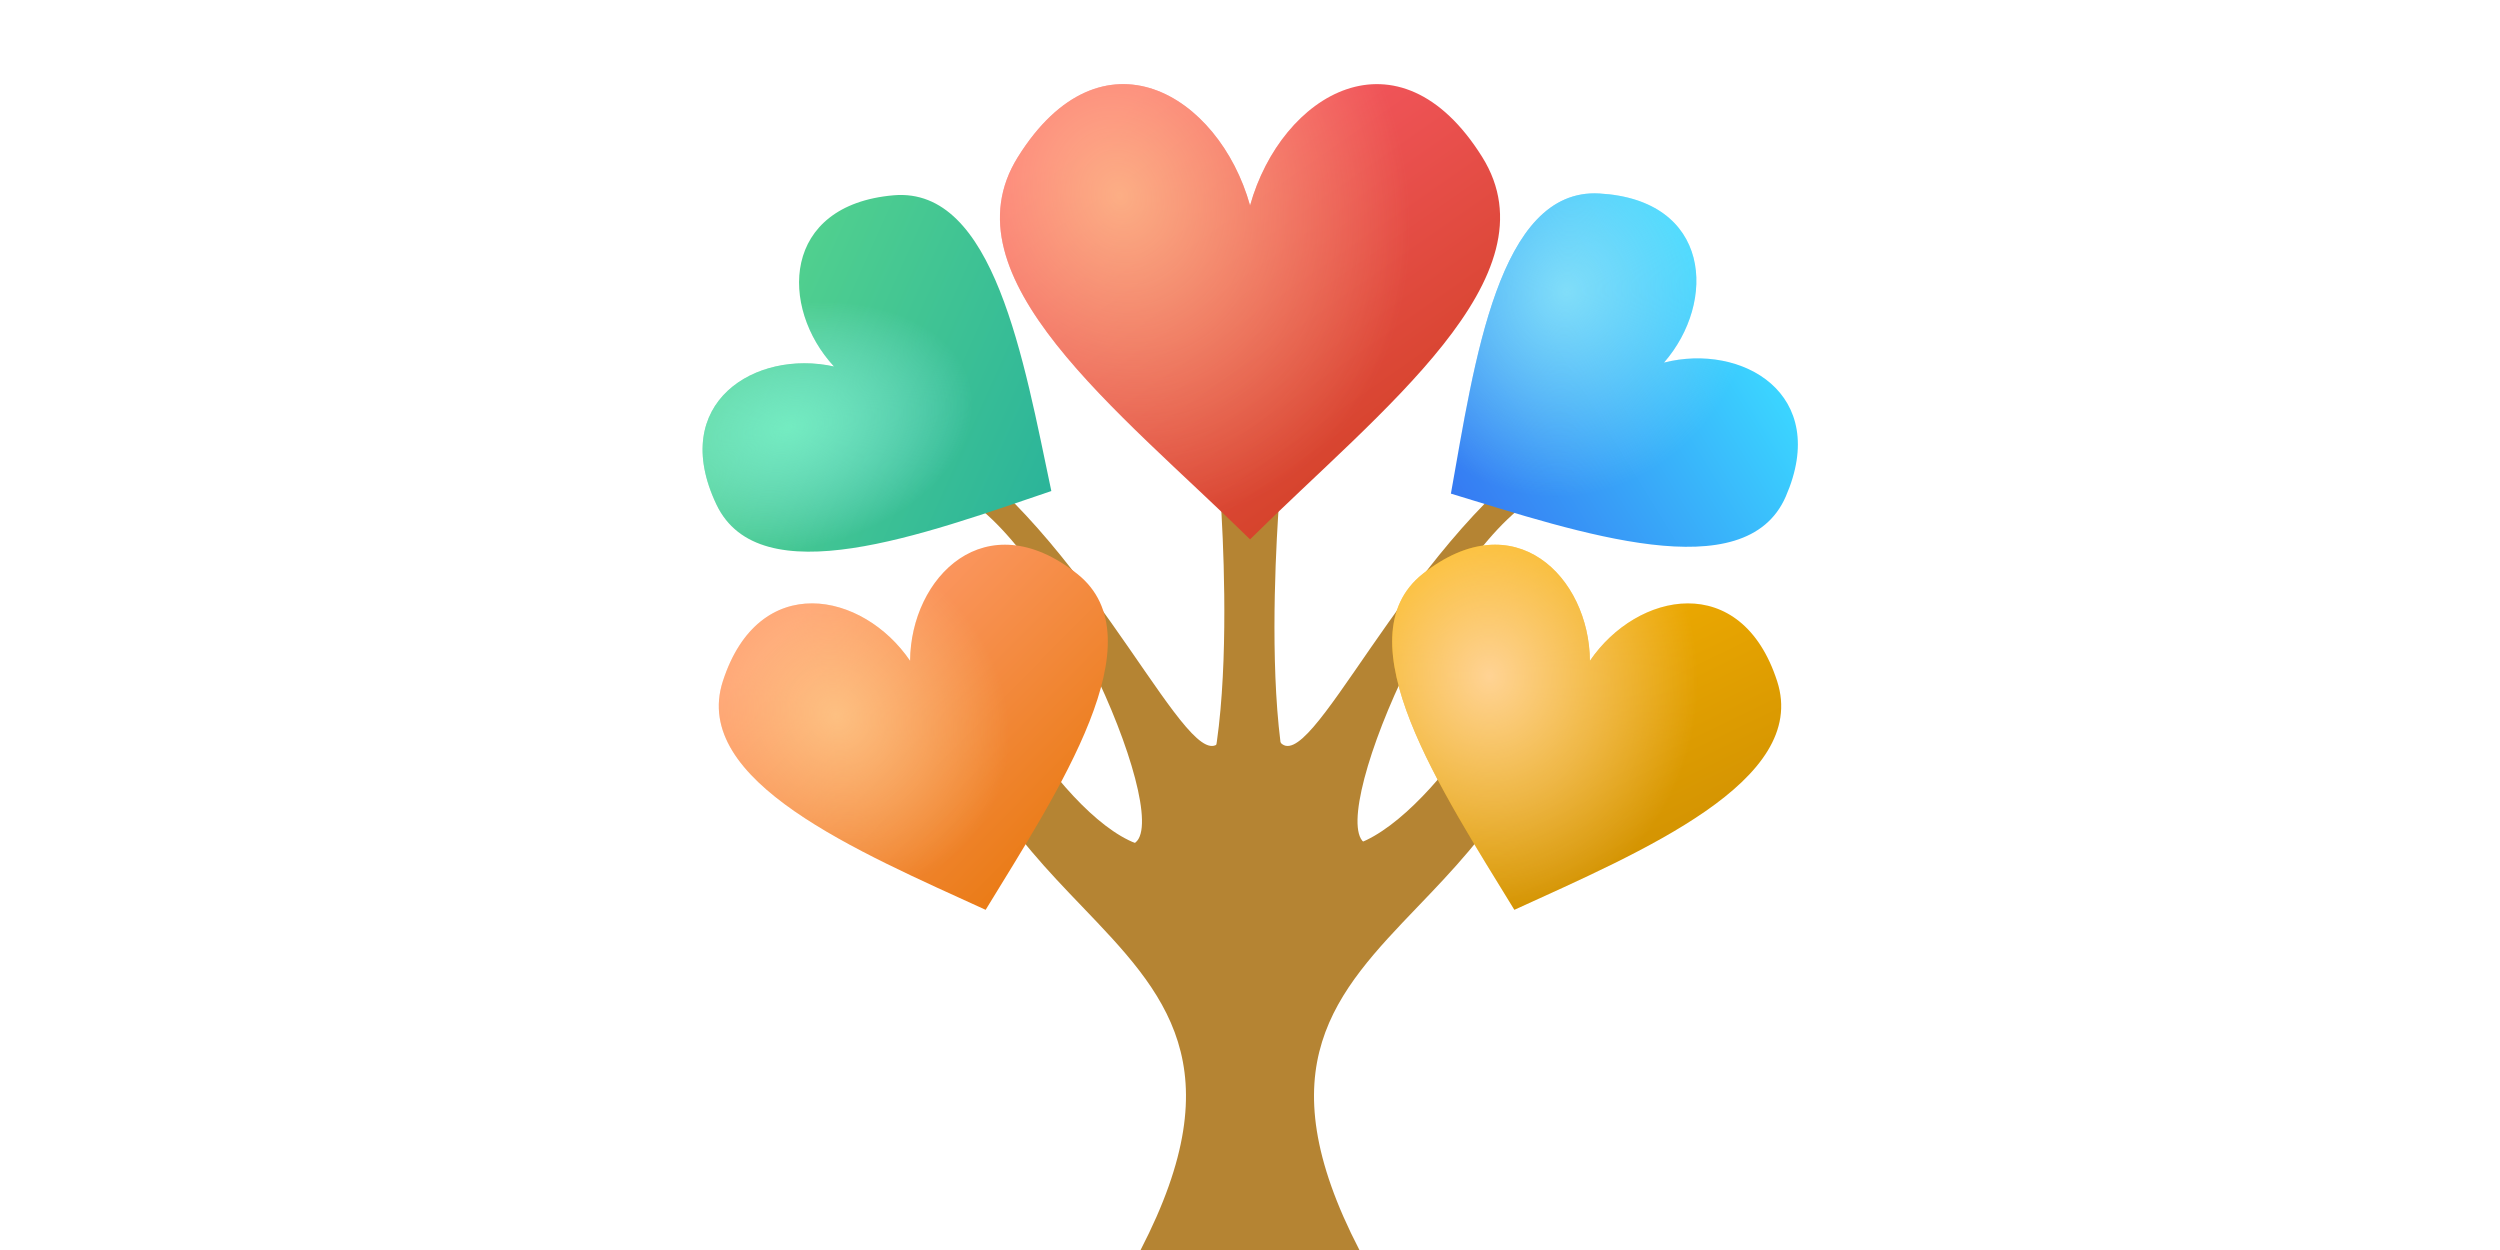
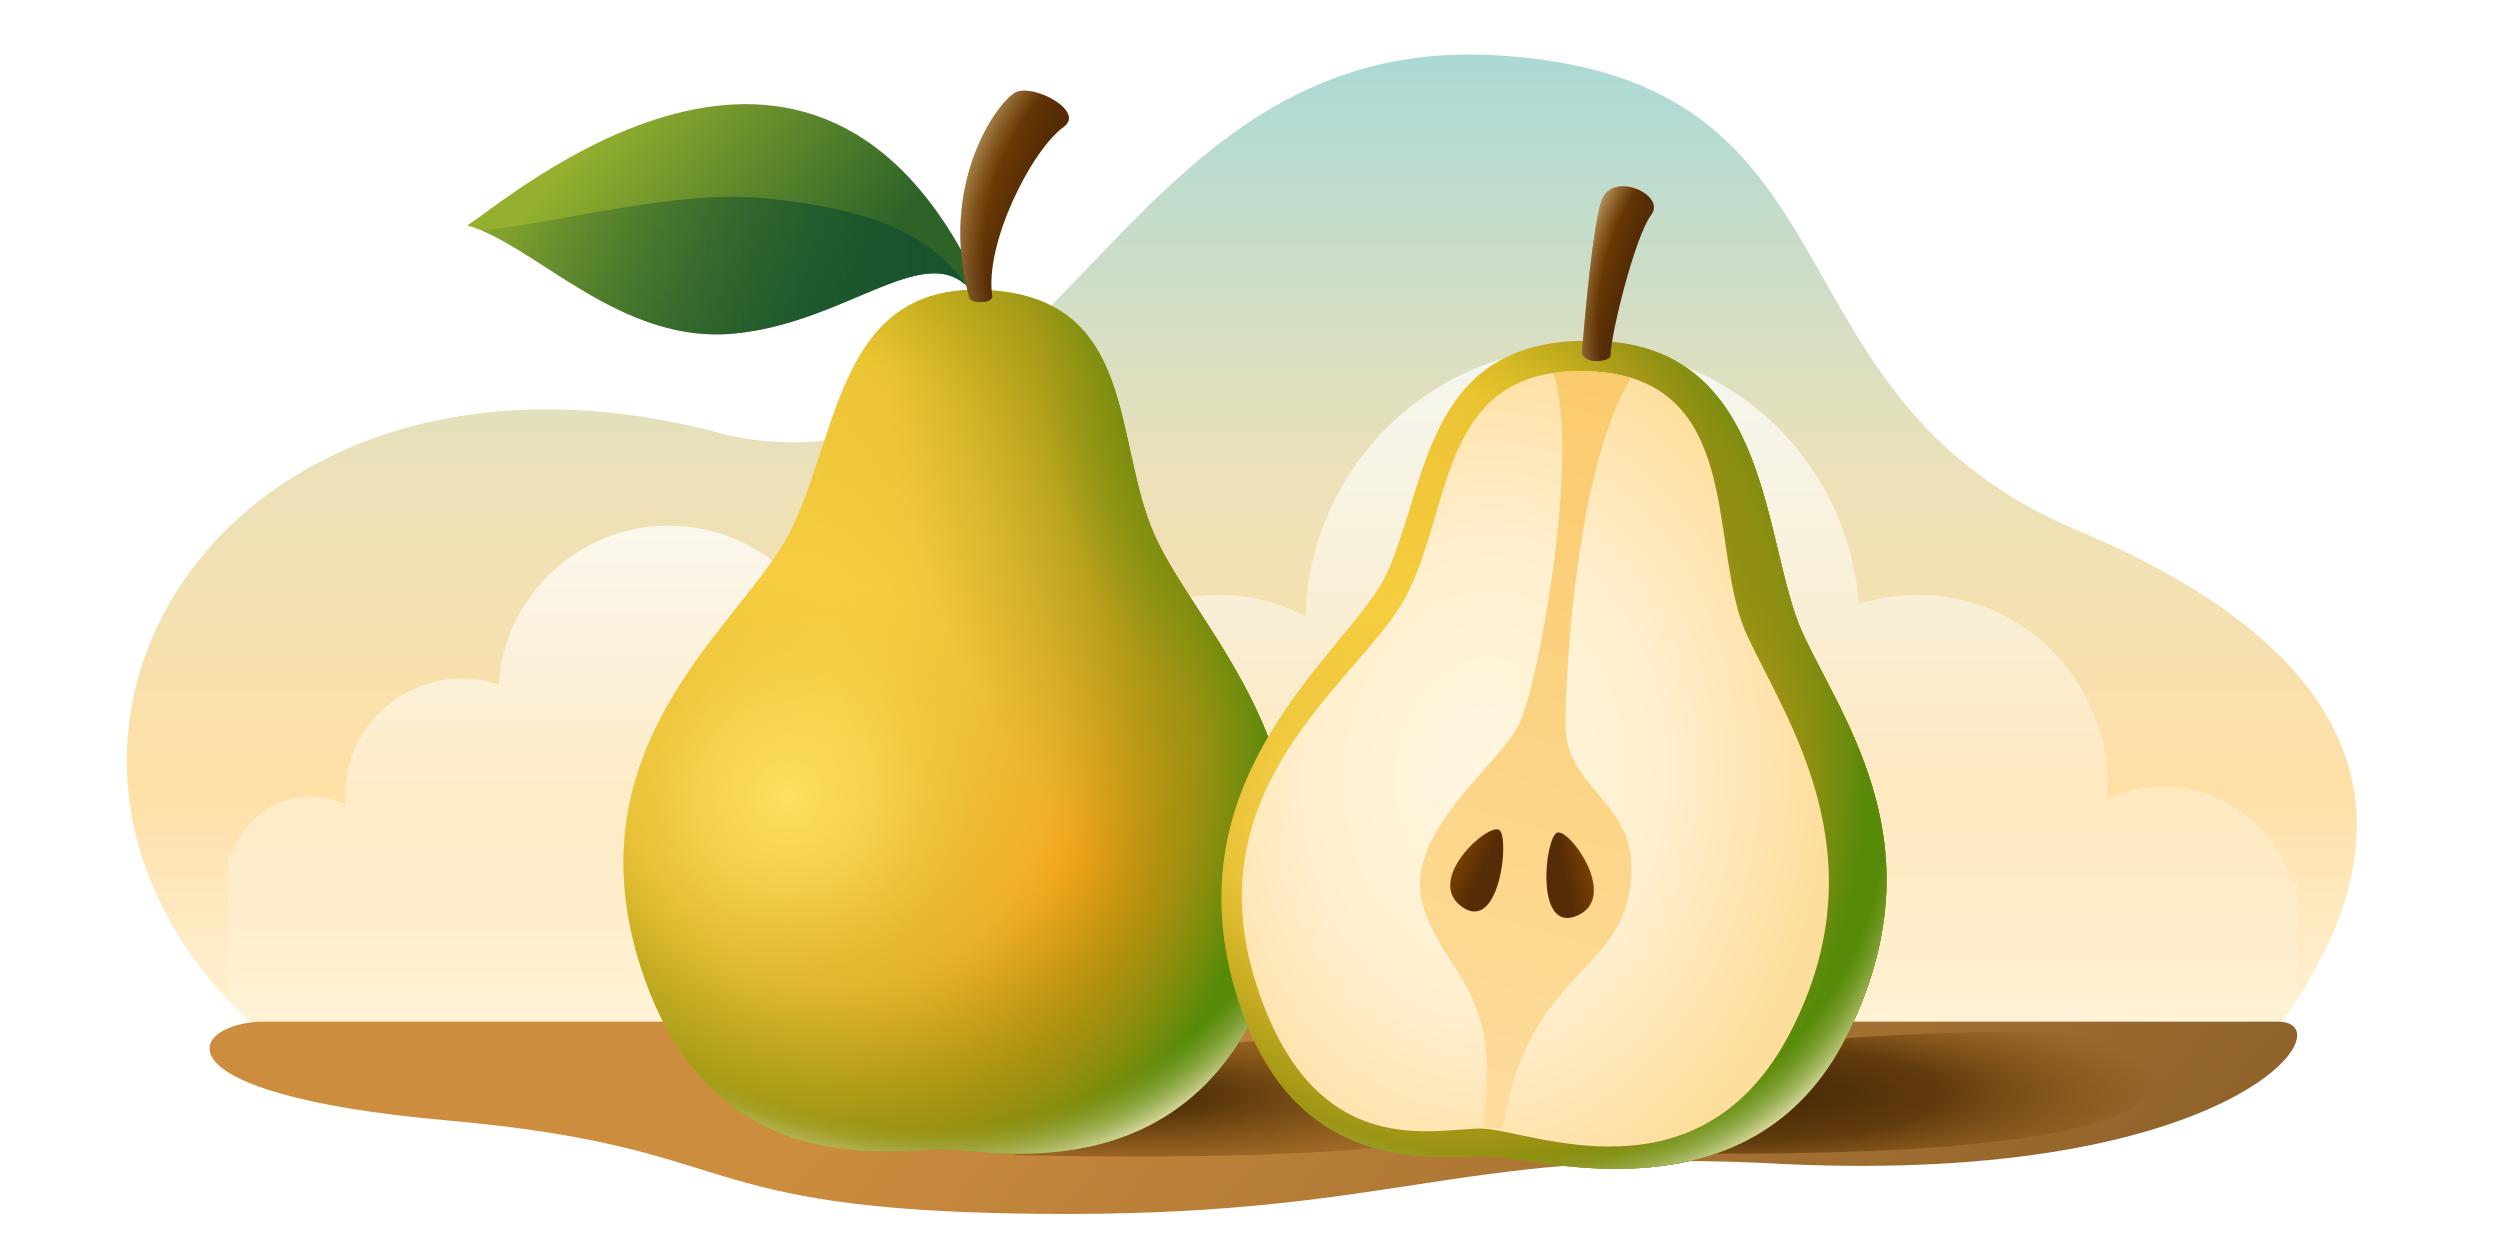
<svg xmlns="http://www.w3.org/2000/svg" viewBox="0 0 240 120" fill="none">
-   <path d="M103.871 87.015C97.416 80.283 90.212 72.77 90.212 58.186H92.623C94 65.51 104.926 82.501 111.813 81.33C119.85 79.962 117.073 46.442 117.073 46.442H122.927C122.927 46.442 119.911 80.012 127.654 81.33C134.541 82.501 145.999 65.51 147.377 58.186H149.787C149.787 72.77 142.583 80.283 136.129 87.015C128.191 95.293 121.387 102.389 130.503 120H109.496C118.613 102.389 111.808 95.293 103.871 87.015Z" fill="#B58433" />
-   <path d="M91.494 47.163C101.302 51.635 113.129 79.76 108.658 81.058C112.263 84.038 119.908 83.019 117.6 70.096C115.523 77.481 107.215 56.106 93.658 44.856L91.494 47.163Z" fill="#B58433" />
-   <path d="M148.458 47.163C138.651 51.635 126.824 79.76 131.295 81.058C127.689 84.038 120.045 83.019 122.353 70.096C124.43 77.481 132.737 56.106 146.295 44.856L148.458 47.163Z" fill="#B58433" />
-   <path d="M120.006 19.725C117.004 9.02 105.743 2.243 97.722 15.067C90.518 26.587 107.38 39.387 120.006 51.779C132.51 39.387 149.493 26.587 142.289 15.067C134.269 2.243 123.007 9.02 120.006 19.725Z" fill="url(#paint0_linear_8174_2034)" />
-   <path d="M120.006 19.725C117.004 9.02 105.743 2.243 97.722 15.067C90.518 26.587 107.38 39.387 120.006 51.779C132.51 39.387 149.493 26.587 142.289 15.067C134.269 2.243 123.007 9.02 120.006 19.725Z" fill="url(#paint1_radial_8174_2034)" />
-   <path d="M152.631 63.442C157.153 56.783 167.16 54.734 170.608 65.402C173.705 74.984 157.597 81.755 145.379 87.344C138.418 75.936 128.696 61.328 136.596 55.082C145.39 48.129 152.571 55.393 152.631 63.442Z" fill="url(#paint2_linear_8174_2034)" />
-   <path d="M152.631 63.442C157.153 56.783 167.16 54.734 170.608 65.402C173.705 74.984 157.597 81.755 145.379 87.344C138.418 75.936 128.696 61.328 136.596 55.082C145.39 48.129 152.571 55.393 152.631 63.442Z" fill="url(#paint3_radial_8174_2034)" />
-   <path d="M80.072 35.187C72.51 33.508 64.149 38.679 68.775 48.426C72.931 57.181 88.681 51.291 100.928 47.14C98.272 34.556 95.439 17.908 85.784 18.748C75.036 19.683 74.8 29.511 80.072 35.187Z" fill="url(#paint4_linear_8174_2034)" />
-   <path d="M80.072 35.187C72.51 33.508 64.149 38.679 68.775 48.426C72.931 57.181 88.681 51.291 100.928 47.14C98.272 34.556 95.439 17.908 85.784 18.748C75.036 19.683 74.8 29.511 80.072 35.187Z" fill="url(#paint5_radial_8174_2034)" />
-   <path d="M159.741 34.81C167.24 32.901 175.747 37.806 171.428 47.68C167.549 56.55 151.642 51.154 139.287 47.388C141.55 34.742 143.865 18.033 153.531 18.574C164.291 19.176 164.829 28.98 159.741 34.81Z" fill="url(#paint6_linear_8174_2034)" />
-   <path d="M159.741 34.81C167.24 32.901 175.747 37.806 171.428 47.68C167.549 56.55 151.642 51.154 139.287 47.388C141.55 34.742 143.865 18.033 153.531 18.574C164.291 19.176 164.829 28.98 159.741 34.81Z" fill="url(#paint7_radial_8174_2034)" />
-   <path d="M87.369 63.442C82.847 56.783 72.84 54.734 69.392 65.402C66.295 74.984 82.403 81.755 94.621 87.344C101.582 75.936 111.304 61.328 103.404 55.082C94.61 48.129 87.429 55.393 87.369 63.442Z" fill="url(#paint8_linear_8174_2034)" />
-   <path d="M87.369 63.442C82.847 56.783 72.84 54.734 69.392 65.402C66.295 74.984 82.403 81.755 94.621 87.344C101.582 75.936 111.304 61.328 103.404 55.082C94.61 48.129 87.429 55.393 87.369 63.442Z" fill="url(#paint9_radial_8174_2034)" />
+   <path d="M69.877 41.784C21.379 28.367 -5.422 72.374 25.208 99.208L218.246 99.209C231.328 81.767 230.561 64.004 199.421 50.908C168.28 37.813 179.957 7.169 143.265 5.29C106.573 3.411 101.785 48.492 69.877 41.784Z" fill="url(#paint0_linear_10114_1030)" />
+   <path d="M151.913 33.304C165.968 33.305 177.47 44.205 178.443 58.012C180.229 57.427 182.136 57.106 184.117 57.106C194.171 57.106 202.322 65.258 202.322 75.311C202.322 75.787 202.295 76.259 202.259 76.726C203.91 75.953 205.747 75.509 207.69 75.509C213.46 75.509 218.337 79.316 219.954 84.555L220.527 84.699V102.097H98.764V74.842L98.773 74.838C99.024 65.003 107.074 57.106 116.969 57.106C119.982 57.107 122.823 57.843 125.325 59.139C125.732 44.802 137.477 33.304 151.913 33.304Z" fill="url(#paint1_linear_10114_1030)" />
+   <path d="M64.201 50.467C55.536 50.467 48.45 57.189 47.853 65.701C46.751 65.339 45.575 65.138 44.351 65.138C38.155 65.138 33.134 70.161 33.133 76.356C33.133 76.65 33.156 76.942 33.178 77.231C32.158 76.752 31.021 76.478 29.82 76.478C26.265 76.478 23.263 78.826 22.266 82.053L21.91 82.144V102.097H96.959V76.073L96.945 76.068C96.791 70.007 91.839 65.139 85.74 65.138C83.882 65.138 82.132 65.6 80.589 66.4C80.343 57.559 73.101 50.468 64.201 50.467Z" fill="url(#paint2_linear_10114_1030)" />
+   <path d="M169.038 111.635C214.188 114.271 225.592 98.078 218.654 98.078L25.384 98.078C18.182 98.078 13.99 104.994 42.98 107.566C71.97 110.139 65.345 116.159 99.504 116.528C133.662 116.897 139.334 110.318 169.038 111.635Z" fill="url(#paint3_linear_10114_1030)" />
+   <path d="M151.731 102.139C151.731 108.513 138.173 111.7 97.5 110.903L96.346 102.139C114.808 100.014 151.731 97.04 151.731 102.139Z" fill="url(#paint4_radial_10114_1030)" />
+   <path d="M75.216 52.212C80.603 43.125 79.779 27.198 94.519 27.837C109.26 28.476 106.789 42.26 110.829 51.346C114.869 60.433 128.598 72.531 122.5 92.164C115.468 114.808 95.417 110.481 90.778 110.337C86.139 110.193 67.928 114.14 61.3 92.164C55.166 71.827 70.252 60.583 75.216 52.212Z" fill="url(#paint5_linear_10114_1030)" />
+   <path d="M75.216 52.212C80.603 43.125 79.779 27.198 94.519 27.837C109.26 28.476 106.789 42.26 110.829 51.346C114.869 60.433 128.598 72.531 122.5 92.164C115.468 114.808 95.417 110.481 90.778 110.337C86.139 110.193 67.928 114.14 61.3 92.164C55.166 71.827 70.252 60.583 75.216 52.212Z" fill="url(#paint6_radial_10114_1030)" />
+   <path d="M75.216 52.212C80.603 43.125 79.779 27.198 94.519 27.837C109.26 28.476 106.789 42.26 110.829 51.346C114.869 60.433 128.598 72.531 122.5 92.164C115.468 114.808 95.417 110.481 90.778 110.337C86.139 110.193 67.928 114.14 61.3 92.164C55.166 71.827 70.252 60.583 75.216 52.212Z" fill="url(#paint7_radial_10114_1030)" />
+   <path d="M75.216 52.212C80.603 43.125 79.779 27.198 94.519 27.837C109.26 28.476 106.789 42.26 110.829 51.346C114.869 60.433 128.598 72.531 122.5 92.164C115.468 114.808 95.417 110.481 90.778 110.337C86.139 110.193 67.928 114.14 61.3 92.164C55.166 71.827 70.252 60.583 75.216 52.212Z" fill="url(#paint8_radial_10114_1030)" />
+   <path d="M75.216 52.212C80.603 43.125 79.779 27.198 94.519 27.837C109.26 28.476 106.789 42.26 110.829 51.346C114.869 60.433 128.598 72.531 122.5 92.164C115.468 114.808 95.417 110.481 90.778 110.337C86.139 110.193 67.928 114.14 61.3 92.164C55.166 71.827 70.252 60.583 75.216 52.212Z" fill="url(#paint9_radial_10114_1030)" />
+   <path d="M75.216 52.212C80.603 43.125 79.779 27.198 94.519 27.837C109.26 28.476 106.789 42.26 110.829 51.346C114.869 60.433 128.598 72.531 122.5 92.164C115.468 114.808 95.417 110.481 90.778 110.337C86.139 110.193 67.928 114.14 61.3 92.164C55.166 71.827 70.252 60.583 75.216 52.212Z" fill="url(#paint10_radial_10114_1030)" />
+   <path d="M75.216 52.212C80.603 43.125 79.779 27.198 94.519 27.837C109.26 28.476 106.789 42.26 110.829 51.346C114.869 60.433 128.598 72.531 122.5 92.164C115.468 114.808 95.417 110.481 90.778 110.337C86.139 110.193 67.928 114.14 61.3 92.164C55.166 71.827 70.252 60.583 75.216 52.212Z" fill="url(#paint11_radial_10114_1030)" />
+   <path d="M207.981 101.873C207.981 108.247 194.423 111.434 153.75 110.637L152.596 101.873C171.058 99.748 207.981 96.773 207.981 101.873Z" fill="url(#paint12_radial_10114_1030)" />
+   <path d="M44.856 21.634C48.317 19.615 78.245 -6.996 94.183 27.764L93.462 28.196C89.279 22.499 81.562 30.937 70.529 32.019C59.495 33.1 51.418 23.509 44.856 21.634Z" fill="url(#paint13_linear_10114_1030)" />
+   <path d="M46.239 22.13C54.569 21.25 64.874 18.2 73.486 19.038C82.737 19.94 89.235 22.193 92.731 27.381C88.411 23.415 80.952 30.997 70.529 32.019C60.259 33.026 52.549 24.788 46.239 22.13Z" fill="url(#paint14_linear_10114_1030)" />
+   <path d="M97.5 8.87C95.77 9.735 90.073 17.668 93.029 28.485C93.029 28.485 93.011 29.008 94.129 29.008C95.246 29.008 95.264 28.485 95.264 28.485C94.471 23.437 99.014 14.422 102.115 12.187C104.212 10.675 99.231 8.004 97.5 8.87Z" fill="url(#paint15_linear_10114_1030)" />
+   <path d="M97.5 8.87C95.77 9.735 90.073 17.668 93.029 28.485C93.029 28.485 93.011 29.008 94.129 29.008C95.246 29.008 95.264 28.485 95.264 28.485C94.471 23.437 99.014 14.422 102.115 12.187C104.212 10.675 99.231 8.004 97.5 8.87Z" fill="url(#paint16_radial_10114_1030)" />
+   <path d="M133.27 54.809C137.219 45.708 137.008 32.047 153.606 32.741C170.205 33.435 169.183 52.383 173.077 60.836C176.971 69.289 186.361 81.437 177.259 99.49C168.157 117.543 147.46 111.128 142.989 110.994C138.518 110.86 125.048 113.366 119.278 97.213C111.161 74.487 129.952 62.453 133.27 54.809Z" fill="url(#paint17_linear_10114_1030)" />
+   <path d="M133.27 54.809C137.219 45.708 137.008 32.047 153.606 32.741C170.205 33.435 169.183 52.383 173.077 60.836C176.971 69.289 186.361 81.437 177.259 99.49C168.157 117.543 147.46 111.128 142.989 110.994C138.518 110.86 125.048 113.366 119.278 97.213C111.161 74.487 129.952 62.453 133.27 54.809Z" fill="url(#paint18_radial_10114_1030)" />
+   <path d="M133.27 54.809C137.219 45.708 137.008 32.047 153.606 32.741C170.205 33.435 169.183 52.383 173.077 60.836C176.971 69.289 186.361 81.437 177.259 99.49C168.157 117.543 147.46 111.128 142.989 110.994C138.518 110.86 125.048 113.366 119.278 97.213C111.161 74.487 129.952 62.453 133.27 54.809Z" fill="url(#paint19_radial_10114_1030)" />
+   <path d="M133.27 54.809C137.219 45.708 137.008 32.047 153.606 32.741C170.205 33.435 169.183 52.383 173.077 60.836C176.971 69.289 186.361 81.437 177.259 99.49C168.157 117.543 147.46 111.128 142.989 110.994C138.518 110.86 125.048 113.366 119.278 97.213C111.161 74.487 129.952 62.453 133.27 54.809Z" fill="url(#paint20_radial_10114_1030)" />
+   <path d="M133.27 54.809C137.219 45.708 137.008 32.047 153.606 32.741C170.205 33.435 169.183 52.383 173.077 60.836C176.971 69.289 186.361 81.437 177.259 99.49C168.157 117.543 147.46 111.128 142.989 110.994C138.518 110.86 125.048 113.366 119.278 97.213C111.161 74.487 129.952 62.453 133.27 54.809Z" fill="url(#paint21_radial_10114_1030)" />
+   <path d="M133.27 54.809C137.219 45.708 137.008 32.047 153.606 32.741C170.205 33.435 169.183 52.383 173.077 60.836C176.971 69.289 186.361 81.437 177.259 99.49C168.157 117.543 147.46 111.128 142.989 110.994C138.518 110.86 125.048 113.366 119.278 97.213C111.161 74.487 129.952 62.453 133.27 54.809Z" fill="url(#paint22_radial_10114_1030)" />
+   <path d="M133.27 54.809C137.219 45.708 137.008 32.047 153.606 32.741C170.205 33.435 169.183 52.383 173.077 60.836C176.971 69.289 186.361 81.437 177.259 99.49C168.157 117.543 147.46 111.128 142.989 110.994C138.518 110.86 125.048 113.366 119.278 97.213C111.161 74.487 129.952 62.453 133.27 54.809Z" fill="url(#paint23_radial_10114_1030)" />
+   <path d="M133.27 54.809C137.219 45.708 137.008 32.047 153.606 32.741C170.205 33.435 169.183 52.383 173.077 60.836C176.971 69.289 186.361 81.437 177.259 99.49C168.157 117.543 147.46 111.128 142.989 110.994C138.518 110.86 125.048 113.366 119.278 97.213C111.161 74.487 129.952 62.453 133.27 54.809Z" fill="url(#paint24_radial_10114_1030)" />
+   <path d="M134.423 58.209C139.616 49.907 137.453 35.022 152.597 35.644C167.741 36.266 163.847 52.74 167.741 61.041C171.636 69.343 180.577 82.146 171.923 99.001C163.269 115.856 146.828 108.48 142.357 108.349C137.886 108.217 126.17 111.988 120.577 94.413C114.664 75.834 129.639 65.857 134.423 58.209Z" fill="url(#paint25_radial_10114_1030)" />
+   <path d="M153.75 19.277C152.942 21.642 152.163 29.974 151.875 33.844C152.055 35.034 154.615 34.745 154.615 34.132C154.615 32.113 156.995 22.594 158.51 20.647C160.024 18.7 154.76 16.32 153.75 19.277Z" fill="url(#paint26_linear_10114_1030)" />
+   <path d="M153.75 19.277C152.942 21.642 152.163 29.974 151.875 33.844C152.055 35.034 154.615 34.745 154.615 34.132C154.615 32.113 156.995 22.594 158.51 20.647C160.024 18.7 154.76 16.32 153.75 19.277Z" fill="url(#paint27_radial_10114_1030)" />
+   <path d="M152.594 35.645C154.101 35.707 155.418 35.934 156.574 36.285C151.537 44.407 150.287 63.58 150.287 69.54C150.287 76.409 158.219 76.905 156.344 86.04C154.816 93.488 146.393 94.186 144.301 108.279H142.354C144.229 94.824 138.893 94.044 136.657 87.104C134.421 80.164 143.724 73.718 145.816 69.54C147.725 65.724 151.73 43.433 149.119 35.812C150.165 35.657 151.318 35.593 152.594 35.645Z" fill="url(#paint28_linear_10114_1030)" />
+   <path d="M143.942 79.688C142.933 78.894 136.731 84.447 140.336 87.043C143.942 89.64 144.952 80.481 143.942 79.688Z" fill="url(#paint29_linear_10114_1030)" />
+   <path d="M149.457 79.947C150.612 79.387 155.489 86.133 151.413 87.902C147.337 89.67 148.301 80.507 149.457 79.947Z" fill="url(#paint30_linear_10114_1030)" />
  <defs>
-     <linearGradient id="paint0_linear_8174_2034" x1="114.033" y1="5.67" x2="143.188" y2="47.42" gradientUnits="userSpaceOnUse">
-       <stop stop-color="#FB5B6C" />
-       <stop offset="1" stop-color="#CD3E1D" />
+     <linearGradient id="paint0_linear_10114_1030" x1="119.215" y1="5.233" x2="119.215" y2="99.209" gradientUnits="userSpaceOnUse">
+       <stop stop-color="#ABD9D6" />
+       <stop offset="0.428" stop-color="#ECE1B9" />
+       <stop offset="0.75" stop-color="#FEE0A7" />
+       <stop offset="1" stop-color="#FFF2D7" />
    </linearGradient>
-     <radialGradient id="paint1_radial_8174_2034" cx="0" cy="0" r="1" gradientUnits="userSpaceOnUse" gradientTransform="translate(107.505 18.75) rotate(70.7008) scale(31.9672 27.3303)">
-       <stop stop-color="#FFD394" stop-opacity="0.7" />
-       <stop offset="1" stop-color="#FFD394" stop-opacity="0" />
+     <linearGradient id="paint1_linear_10114_1030" x1="159.645" y1="8.571" x2="159.645" y2="102.097" gradientUnits="userSpaceOnUse">
+       <stop stop-color="white" />
+       <stop offset="1" stop-color="white" stop-opacity="0" />
+     </linearGradient>
+     <linearGradient id="paint2_linear_10114_1030" x1="59.434" y1="31.905" x2="59.434" y2="102.097" gradientUnits="userSpaceOnUse">
+       <stop stop-color="white" />
+       <stop offset="1" stop-color="white" stop-opacity="0" />
+     </linearGradient>
+     <linearGradient id="paint3_linear_10114_1030" x1="107.308" y1="70.962" x2="241.154" y2="182.309" gradientUnits="userSpaceOnUse">
+       <stop stop-color="#CD8D3E" />
+       <stop offset="1" stop-color="#67471F" />
+     </linearGradient>
+     <radialGradient id="paint4_radial_10114_1030" cx="0" cy="0" r="1" gradientUnits="userSpaceOnUse" gradientTransform="translate(107.019 105.173) scale(44.7115 9.44567)">
+       <stop stop-color="#392000" />
+       <stop offset="0.255" stop-color="#472800" stop-opacity="0.784" />
+       <stop offset="1" stop-color="#7A4300" stop-opacity="0" />
    </radialGradient>
-     <linearGradient id="paint2_linear_8174_2034" x1="138.657" y1="53.365" x2="156.085" y2="89.347" gradientUnits="userSpaceOnUse">
-       <stop stop-color="#FAB500" />
-       <stop offset="1" stop-color="#CD8E02" />
+     <linearGradient id="paint5_linear_10114_1030" x1="62.596" y1="43.847" x2="129.519" y2="100.385" gradientUnits="userSpaceOnUse">
+       <stop stop-color="#ECCC2A" />
+       <stop offset="1" stop-color="#808104" />
    </linearGradient>
-     <radialGradient id="paint3_radial_8174_2034" cx="0" cy="0" r="1" gradientUnits="userSpaceOnUse" gradientTransform="translate(142.984 64.9039) rotate(83.902) scale(22.569 19.9826)">
-       <stop stop-color="#FFD394" />
-       <stop offset="1" stop-color="#FFD394" stop-opacity="0" />
+     <radialGradient id="paint6_radial_10114_1030" cx="0" cy="0" r="1" gradientUnits="userSpaceOnUse" gradientTransform="translate(102.115 83.0773) rotate(108.234) scale(32.4972 32.4972)">
+       <stop stop-color="#EC8E01" />
+       <stop offset="1" stop-color="#CB8701" stop-opacity="0" />
    </radialGradient>
-     <linearGradient id="paint4_linear_8174_2034" x1="56.92" y1="29.423" x2="108.637" y2="52.59" gradientUnits="userSpaceOnUse">
-       <stop stop-color="#64DE89" />
-       <stop offset="1" stop-color="#20AC9D" />
+     <radialGradient id="paint7_radial_10114_1030" cx="0" cy="0" r="1" gradientUnits="userSpaceOnUse" gradientTransform="translate(79.6153 66.635) rotate(78.9965) scale(42.3164 32.7464)">
+       <stop stop-color="#FDD846" />
+       <stop offset="0.668" stop-color="#FDC946" stop-opacity="0.565" />
+       <stop offset="1" stop-color="#FDC046" stop-opacity="0" />
+     </radialGradient>
+     <radialGradient id="paint8_radial_10114_1030" cx="0" cy="0" r="1" gradientUnits="userSpaceOnUse" gradientTransform="translate(134.711 36.3466) rotate(77.2518) scale(65.3612 50.1212)">
+       <stop offset="0.536" stop-color="#578A09" />
+       <stop offset="0.694" stop-color="#9B9215" stop-opacity="0.463" />
+       <stop offset="0.978" stop-color="#B49B1B" stop-opacity="0" />
+     </radialGradient>
+     <radialGradient id="paint9_radial_10114_1030" cx="0" cy="0" r="1" gradientUnits="userSpaceOnUse" gradientTransform="translate(80.7692 65.4812) rotate(82.6942) scale(68.0525 51.9197)">
+       <stop offset="0.462" stop-color="#B49B1B" stop-opacity="0" />
+       <stop offset="0.638" stop-color="#969014" stop-opacity="0.564" />
+       <stop offset="0.793" stop-color="#578A09" />
+     </radialGradient>
+     <radialGradient id="paint10_radial_10114_1030" cx="0" cy="0" r="1" gradientUnits="userSpaceOnUse" gradientTransform="translate(75.5769 76.4427) rotate(75.774) scale(21.1287 21.1287)">
+       <stop stop-color="#FFDF61" />
+       <stop offset="0.418" stop-color="#F6D352" stop-opacity="0.716" />
+       <stop offset="1" stop-color="#DEB52C" stop-opacity="0" />
+     </radialGradient>
+     <radialGradient id="paint11_radial_10114_1030" cx="0" cy="0" r="1" gradientUnits="userSpaceOnUse" gradientTransform="translate(82.0673 61.8754) rotate(47.6791) scale(58.9106 50.5051)">
+       <stop offset="0.838" stop-color="#98AB49" stop-opacity="0" />
+       <stop offset="0.942" stop-color="#FFEECC" />
+     </radialGradient>
+     <radialGradient id="paint12_radial_10114_1030" cx="0" cy="0" r="1" gradientUnits="userSpaceOnUse" gradientTransform="translate(163.269 104.907) scale(44.7115 9.44567)">
+       <stop stop-color="#392000" />
+       <stop offset="0.523" stop-color="#4B2900" stop-opacity="0.729" />
+       <stop offset="1" stop-color="#7A4300" stop-opacity="0" />
+     </radialGradient>
+     <linearGradient id="paint13_linear_10114_1030" x1="61.082" y1="7.355" x2="83.005" y2="25.24" gradientUnits="userSpaceOnUse">
+       <stop stop-color="#94B02E" />
+       <stop offset="1" stop-color="#2D6329" />
    </linearGradient>
-     <radialGradient id="paint5_radial_8174_2034" cx="0" cy="0" r="1" gradientUnits="userSpaceOnUse" gradientTransform="translate(75.6763 41.0601) rotate(-13.0217) scale(17.9793 11.7494)">
-       <stop stop-color="#7EF4CD" stop-opacity="0.8" />
-       <stop offset="1" stop-color="#9FF0F9" stop-opacity="0" />
+     <linearGradient id="paint14_linear_10114_1030" x1="39.591" y1="27.084" x2="94.471" y2="27.084" gradientUnits="userSpaceOnUse">
+       <stop stop-color="#16522E" stop-opacity="0" />
+       <stop offset="1" stop-color="#16522E" />
+     </linearGradient>
+     <linearGradient id="paint15_linear_10114_1030" x1="92.193" y1="16.153" x2="98.654" y2="18.593" gradientUnits="userSpaceOnUse">
+       <stop stop-color="#804501" />
+       <stop offset="1" stop-color="#552C06" />
+     </linearGradient>
+     <radialGradient id="paint16_radial_10114_1030" cx="0" cy="0" r="1" gradientUnits="userSpaceOnUse" gradientTransform="translate(103.846 18.5932) rotate(112.2) scale(26.3395 14.9883)">
+       <stop offset="0.546" stop-color="#B29C6B" stop-opacity="0" />
+       <stop offset="0.942" stop-color="#FFEECC" />
    </radialGradient>
-     <linearGradient id="paint6_linear_8174_2034" x1="166.591" y1="30.602" x2="139.288" y2="47.391" gradientUnits="userSpaceOnUse">
-       <stop stop-color="#3BD5FF" />
-       <stop offset="1" stop-color="#367AF2" />
+     <linearGradient id="paint17_linear_10114_1030" x1="119.988" y1="48.078" x2="184.486" y2="104.632" gradientUnits="userSpaceOnUse">
+       <stop stop-color="#ECCC2A" />
+       <stop offset="1" stop-color="#808104" />
    </linearGradient>
-     <radialGradient id="paint7_radial_8174_2034" cx="0" cy="0" r="1" gradientUnits="userSpaceOnUse" gradientTransform="translate(150.365 28.0493) rotate(110.672) scale(19.8578 18.1365)">
-       <stop stop-color="#9FF0F9" stop-opacity="0.7" />
-       <stop offset="1" stop-color="#9FF0F9" stop-opacity="0" />
+     <radialGradient id="paint18_radial_10114_1030" cx="0" cy="0" r="1" gradientTransform="matrix(-10.1149 29.5826 -30.7034 -9.74566 159.3 85.6782)" gradientUnits="userSpaceOnUse">
+       <stop stop-color="#EC8E01" />
+       <stop offset="1" stop-color="#CB8701" stop-opacity="0" />
    </radialGradient>
-     <linearGradient id="paint8_linear_8174_2034" x1="79.723" y1="55.955" x2="107.706" y2="83.433" gradientUnits="userSpaceOnUse">
-       <stop stop-color="#FF9C70" />
-       <stop offset="1" stop-color="#E67505" />
+     <radialGradient id="paint19_radial_10114_1030" cx="0" cy="0" r="1" gradientTransform="matrix(8.03452 39.8121 -31.9757 5.99053 136.918 69.9192)" gradientUnits="userSpaceOnUse">
+       <stop stop-color="#FDD846" />
+       <stop offset="0.668" stop-color="#FDC946" stop-opacity="0.565" />
+       <stop offset="1" stop-color="#FDC046" stop-opacity="0" />
+     </radialGradient>
+     <radialGradient id="paint20_radial_10114_1030" cx="0" cy="0" r="1" gradientTransform="matrix(14.3474 61.1005 -48.629 10.6004 191.725 40.8896)" gradientUnits="userSpaceOnUse">
+       <stop offset="0.548" stop-color="#7E880F" />
+       <stop offset="0.791" stop-color="#B49B1B" stop-opacity="0" />
+     </radialGradient>
+     <radialGradient id="paint21_radial_10114_1030" cx="0" cy="0" r="1" gradientTransform="matrix(7.46062 59.9946 -51.3388 5.92665 138.066 68.8133)" gradientUnits="userSpaceOnUse">
+       <stop offset="0.578" stop-color="#B49B1B" stop-opacity="0" />
+       <stop offset="0.837" stop-color="#7E880F" />
+     </radialGradient>
+     <radialGradient id="paint22_radial_10114_1030" cx="0" cy="0" r="1" gradientTransform="matrix(5.16505 19.6296 -20.3733 4.97651 132.9 79.3193)" gradientUnits="userSpaceOnUse">
+       <stop stop-color="#FFDF61" />
+       <stop offset="0.418" stop-color="#F6D352" stop-opacity="0.716" />
+       <stop offset="1" stop-color="#DEB52C" stop-opacity="0" />
+     </radialGradient>
+     <radialGradient id="paint23_radial_10114_1030" cx="0" cy="0" r="1" gradientTransform="matrix(9.07781 65.7187 -52.0413 6.69156 137.596 67.7893)" gradientUnits="userSpaceOnUse">
+       <stop offset="0.462" stop-color="#B49B1B" stop-opacity="0" />
+       <stop offset="0.638" stop-color="#969014" stop-opacity="0.564" />
+       <stop offset="0.793" stop-color="#578A09" />
+     </radialGradient>
+     <radialGradient id="paint24_radial_10114_1030" cx="0" cy="0" r="1" gradientUnits="userSpaceOnUse" gradientTransform="translate(138.75 68.0777) rotate(45.8488) scale(55.0788 47.0684)">
+       <stop offset="0.838" stop-color="#98AB49" stop-opacity="0" />
+       <stop offset="0.942" stop-color="#FFEECC" />
+     </radialGradient>
+     <radialGradient id="paint25_radial_10114_1030" cx="0" cy="0" r="1" gradientTransform="matrix(-2.01923 43.908 -33.2414 -1.47424 142.5 74.4971)" gradientUnits="userSpaceOnUse">
+       <stop stop-color="#FFF6E1" />
+       <stop offset="0.516" stop-color="#FFEFCE" />
+       <stop offset="1" stop-color="#FDDD9B" />
+     </radialGradient>
+     <linearGradient id="paint26_linear_10114_1030" x1="151.875" y1="24.205" x2="156.373" y2="25.531" gradientUnits="userSpaceOnUse">
+       <stop stop-color="#804501" />
+       <stop offset="1" stop-color="#552C06" />
    </linearGradient>
-     <radialGradient id="paint9_radial_8174_2034" cx="0" cy="0" r="1" gradientUnits="userSpaceOnUse" gradientTransform="translate(80.2604 68.6993) rotate(48.5801) scale(17.6346 15.786)">
-       <stop stop-color="#FFD394" stop-opacity="0.7" />
-       <stop offset="1" stop-color="#FFD394" stop-opacity="0" />
+     <radialGradient id="paint27_radial_10114_1030" cx="0" cy="0" r="1" gradientTransform="matrix(-6.59028 20.6834 -9.18968 -4.80303 159.592 26.2745)" gradientUnits="userSpaceOnUse">
+       <stop offset="0.546" stop-color="#B29C6B" stop-opacity="0" />
+       <stop offset="0.942" stop-color="#FFEECC" />
    </radialGradient>
+     <linearGradient id="paint28_linear_10114_1030" x1="156.633" y1="24.075" x2="130.131" y2="115.268" gradientUnits="userSpaceOnUse">
+       <stop stop-color="#FAC865" />
+       <stop offset="1" stop-color="#FDDFA3" />
+     </linearGradient>
+     <linearGradient id="paint29_linear_10114_1030" x1="139.221" y1="82.585" x2="142.191" y2="83.957" gradientUnits="userSpaceOnUse">
+       <stop stop-color="#804501" />
+       <stop offset="1" stop-color="#552C06" />
+     </linearGradient>
+     <linearGradient id="paint30_linear_10114_1030" x1="153.452" y1="83.783" x2="150.258" y2="84.491" gradientUnits="userSpaceOnUse">
+       <stop stop-color="#804501" />
+       <stop offset="1" stop-color="#552C06" />
+     </linearGradient>
  </defs>
</svg>
